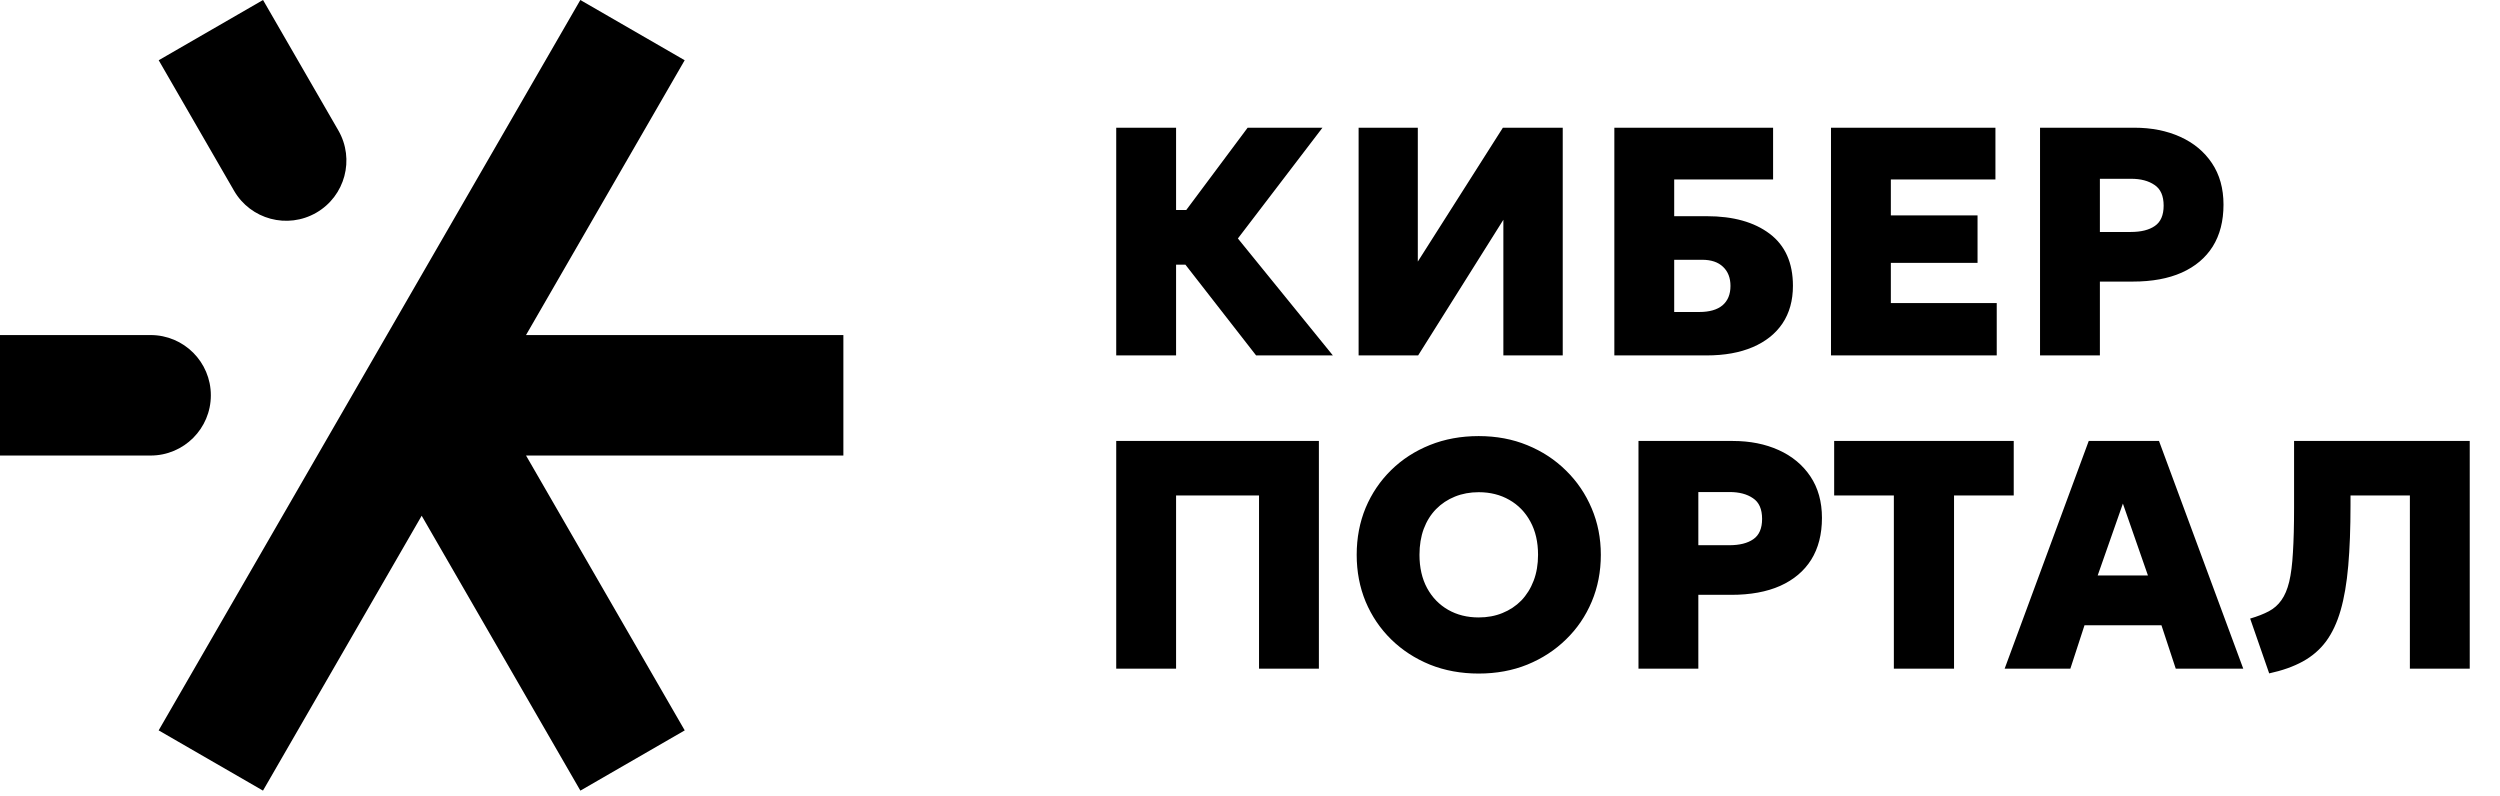
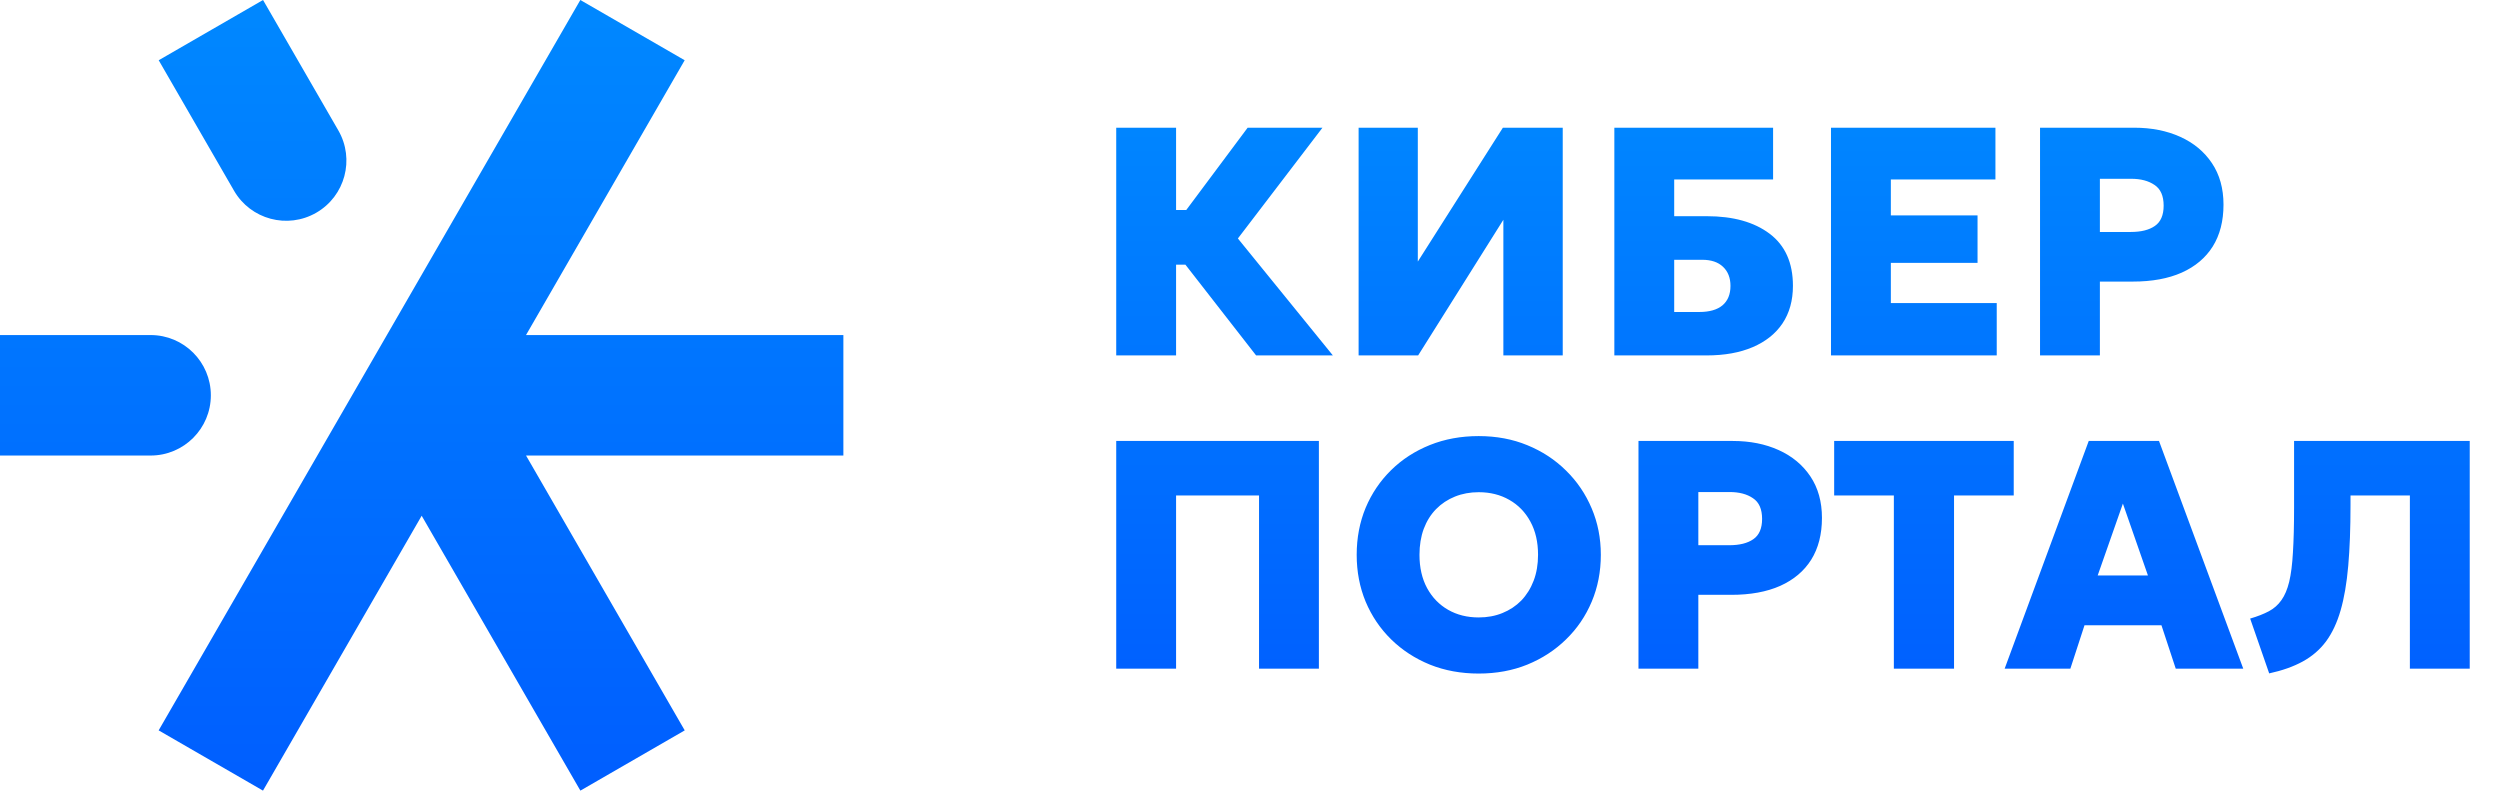
<svg xmlns="http://www.w3.org/2000/svg" width="415" height="132" viewBox="0 0 415 132" fill="none">
  <path d="M208.513 59L193.393 39.587L207.109 21.2H219.529L205.489 39.587L221.257 59H208.513ZM185.293 59V21.2H195.229V34.862H202.411V43.934H195.229V59H185.293ZM225.529 59V21.2H235.357V43.421L249.478 21.2H259.414V59H249.559V36.482L235.411 59H225.529ZM267.981 59V21.2H294.333V29.786H277.917V35.888H283.317C287.709 35.888 291.192 36.86 293.766 38.804C296.34 40.748 297.627 43.628 297.627 47.444C297.627 49.874 297.051 51.953 295.899 53.681C294.747 55.391 293.1 56.705 290.957 57.623C288.816 58.541 286.26 59 283.29 59H267.981ZM277.917 51.791H282.075C283.767 51.791 285.054 51.422 285.936 50.684C286.818 49.928 287.259 48.857 287.259 47.471C287.259 46.121 286.845 45.059 286.017 44.285C285.207 43.511 284.055 43.124 282.561 43.124H277.917V51.791ZM303.945 59V21.2H331.242V29.786H313.881V35.753H328.272V43.637H313.881V50.306H331.458V59H303.945ZM338.645 59V21.2H354.305C357.149 21.2 359.687 21.704 361.919 22.712C364.151 23.72 365.906 25.178 367.184 27.086C368.462 28.994 369.101 31.289 369.101 33.971C369.101 36.689 368.507 39.002 367.319 40.91C366.131 42.8 364.412 44.249 362.162 45.257C359.93 46.247 357.23 46.742 354.062 46.742H348.581V59H338.645ZM348.581 38.507H353.711C355.421 38.507 356.753 38.174 357.707 37.508C358.679 36.842 359.165 35.717 359.165 34.133C359.165 32.513 358.661 31.37 357.653 30.704C356.663 30.02 355.367 29.678 353.765 29.678H348.581V38.507ZM185.293 111V73.2H218.935V111H208.999V82.245H195.229V111H185.293ZM245.461 111.81C242.527 111.81 239.827 111.315 237.361 110.325C234.895 109.317 232.753 107.922 230.935 106.14C229.117 104.358 227.704 102.27 226.696 99.876C225.706 97.482 225.211 94.89 225.211 92.1C225.211 89.292 225.706 86.691 226.696 84.297C227.704 81.903 229.117 79.815 230.935 78.033C232.753 76.251 234.895 74.865 237.361 73.875C239.827 72.885 242.527 72.39 245.461 72.39C248.395 72.39 251.086 72.894 253.534 73.902C256 74.91 258.142 76.314 259.96 78.114C261.796 79.914 263.218 82.011 264.226 84.405C265.234 86.781 265.738 89.346 265.738 92.1C265.738 94.89 265.234 97.482 264.226 99.876C263.218 102.27 261.796 104.358 259.96 106.14C258.142 107.922 256 109.317 253.534 110.325C251.086 111.315 248.395 111.81 245.461 111.81ZM245.461 102.495C246.901 102.495 248.215 102.252 249.403 101.766C250.609 101.28 251.653 100.587 252.535 99.687C253.417 98.769 254.101 97.671 254.587 96.393C255.073 95.115 255.316 93.684 255.316 92.1C255.316 89.976 254.893 88.14 254.047 86.592C253.201 85.026 252.031 83.82 250.537 82.974C249.061 82.128 247.369 81.705 245.461 81.705C244.039 81.705 242.725 81.948 241.519 82.434C240.313 82.92 239.269 83.613 238.387 84.513C237.505 85.413 236.821 86.511 236.335 87.807C235.867 89.085 235.633 90.516 235.633 92.1C235.633 94.224 236.056 96.069 236.902 97.635C237.748 99.183 238.909 100.38 240.385 101.226C241.861 102.072 243.553 102.495 245.461 102.495ZM271.988 111V73.2H287.648C290.492 73.2 293.03 73.704 295.262 74.712C297.494 75.72 299.249 77.178 300.527 79.086C301.805 80.994 302.444 83.289 302.444 85.971C302.444 88.689 301.85 91.002 300.662 92.91C299.474 94.8 297.755 96.249 295.505 97.257C293.273 98.247 290.573 98.742 287.405 98.742H281.924V111H271.988ZM281.924 90.507H287.054C288.764 90.507 290.096 90.174 291.05 89.508C292.022 88.842 292.508 87.717 292.508 86.133C292.508 84.513 292.004 83.37 290.996 82.704C290.006 82.02 288.71 81.678 287.108 81.678H281.924V90.507ZM314.38 111V82.245H304.471V73.2H334.279V82.245H324.37V111H314.38ZM332.771 111L346.73 73.2H358.394L372.38 111H361.175L358.799 103.791H346.028L343.679 111H332.771ZM348.215 95.529H356.558L352.4 83.595L348.215 95.529ZM376.685 111.783L373.526 102.684C374.75 102.324 375.785 101.919 376.631 101.469C377.477 101.019 378.17 100.407 378.71 99.633C379.268 98.859 379.7 97.842 380.006 96.582C380.312 95.304 380.519 93.675 380.627 91.695C380.753 89.697 380.816 87.24 380.816 84.324V73.2H409.976V111H400.04V82.245H390.185V83.838C390.185 87.69 390.059 91.056 389.807 93.936C389.555 96.816 389.132 99.282 388.538 101.334C387.944 103.386 387.134 105.105 386.108 106.491C385.082 107.859 383.795 108.966 382.247 109.812C380.699 110.658 378.845 111.315 376.685 111.783Z" fill="url(#paint0_linear_2727_7)" />
  <path d="M113.656 10L87.318 55.619H140V75.619H87.322L113.664 121.244L96.344 131.244L69.999 85.614L43.656 131.243L26.336 121.243L96.336 0L113.656 10ZM25 55.619C30.523 55.619 35 60.096 35 65.619C35 71.142 30.523 75.619 25 75.619H0V55.619H25ZM56.164 21.65C58.925 26.433 57.287 32.549 52.504 35.31C47.721 38.072 41.605 36.433 38.844 31.65L26.344 10L43.664 0L56.164 21.65Z" fill="url(#paint1_linear_2727_7)" />
  <defs>
    <linearGradient id="paint0_linear_2727_7" x1="298" y1="14" x2="298" y2="118" gradientUnits="userSpaceOnUse">
-       <stop stop-color="currentColor" />
-       <stop offset="1" stop-color="currentColor" />
+       <stop stop-color="#0088FF" />
+       <stop offset="1" stop-color="#005EFF" />
    </linearGradient>
    <linearGradient id="paint1_linear_2727_7" x1="70" y1="0" x2="70" y2="131.244" gradientUnits="userSpaceOnUse">
-       <stop stop-color="currentColor" />
-       <stop offset="1" stop-color="currentColor" />
+       <stop stop-color="#0088FF" />
+       <stop offset="1" stop-color="#005EFF" />
    </linearGradient>
  </defs>
</svg>
